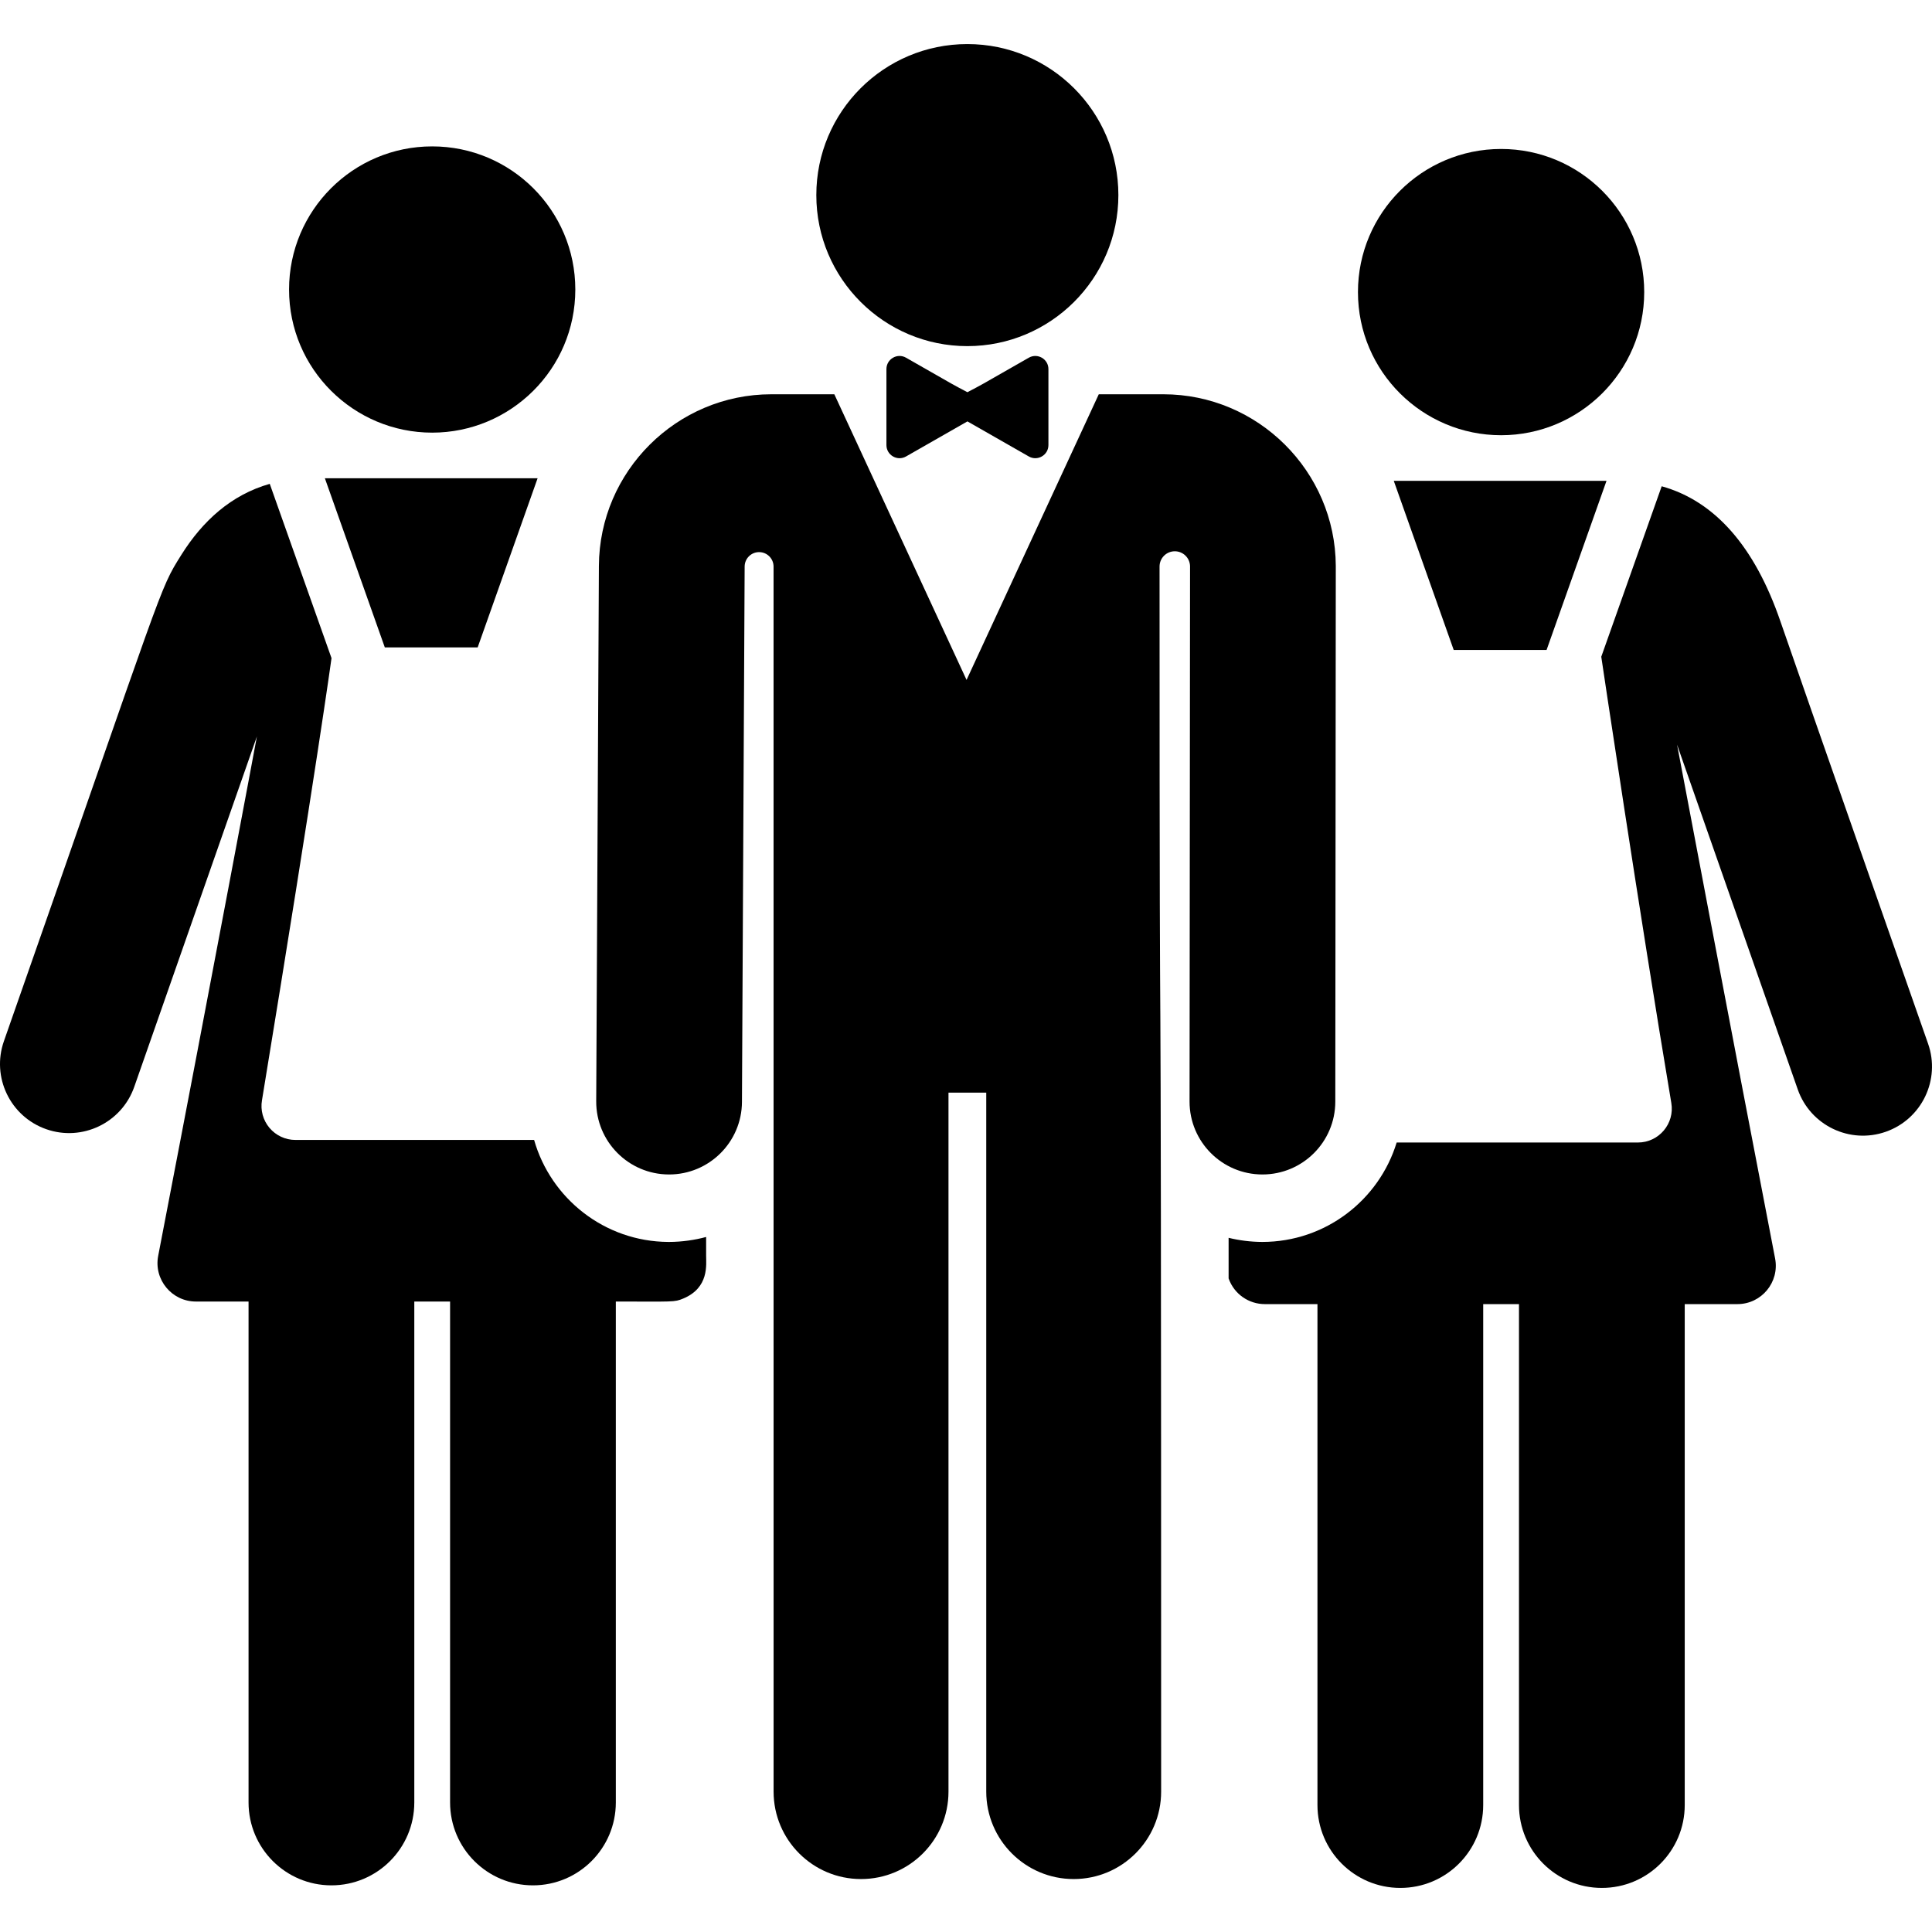
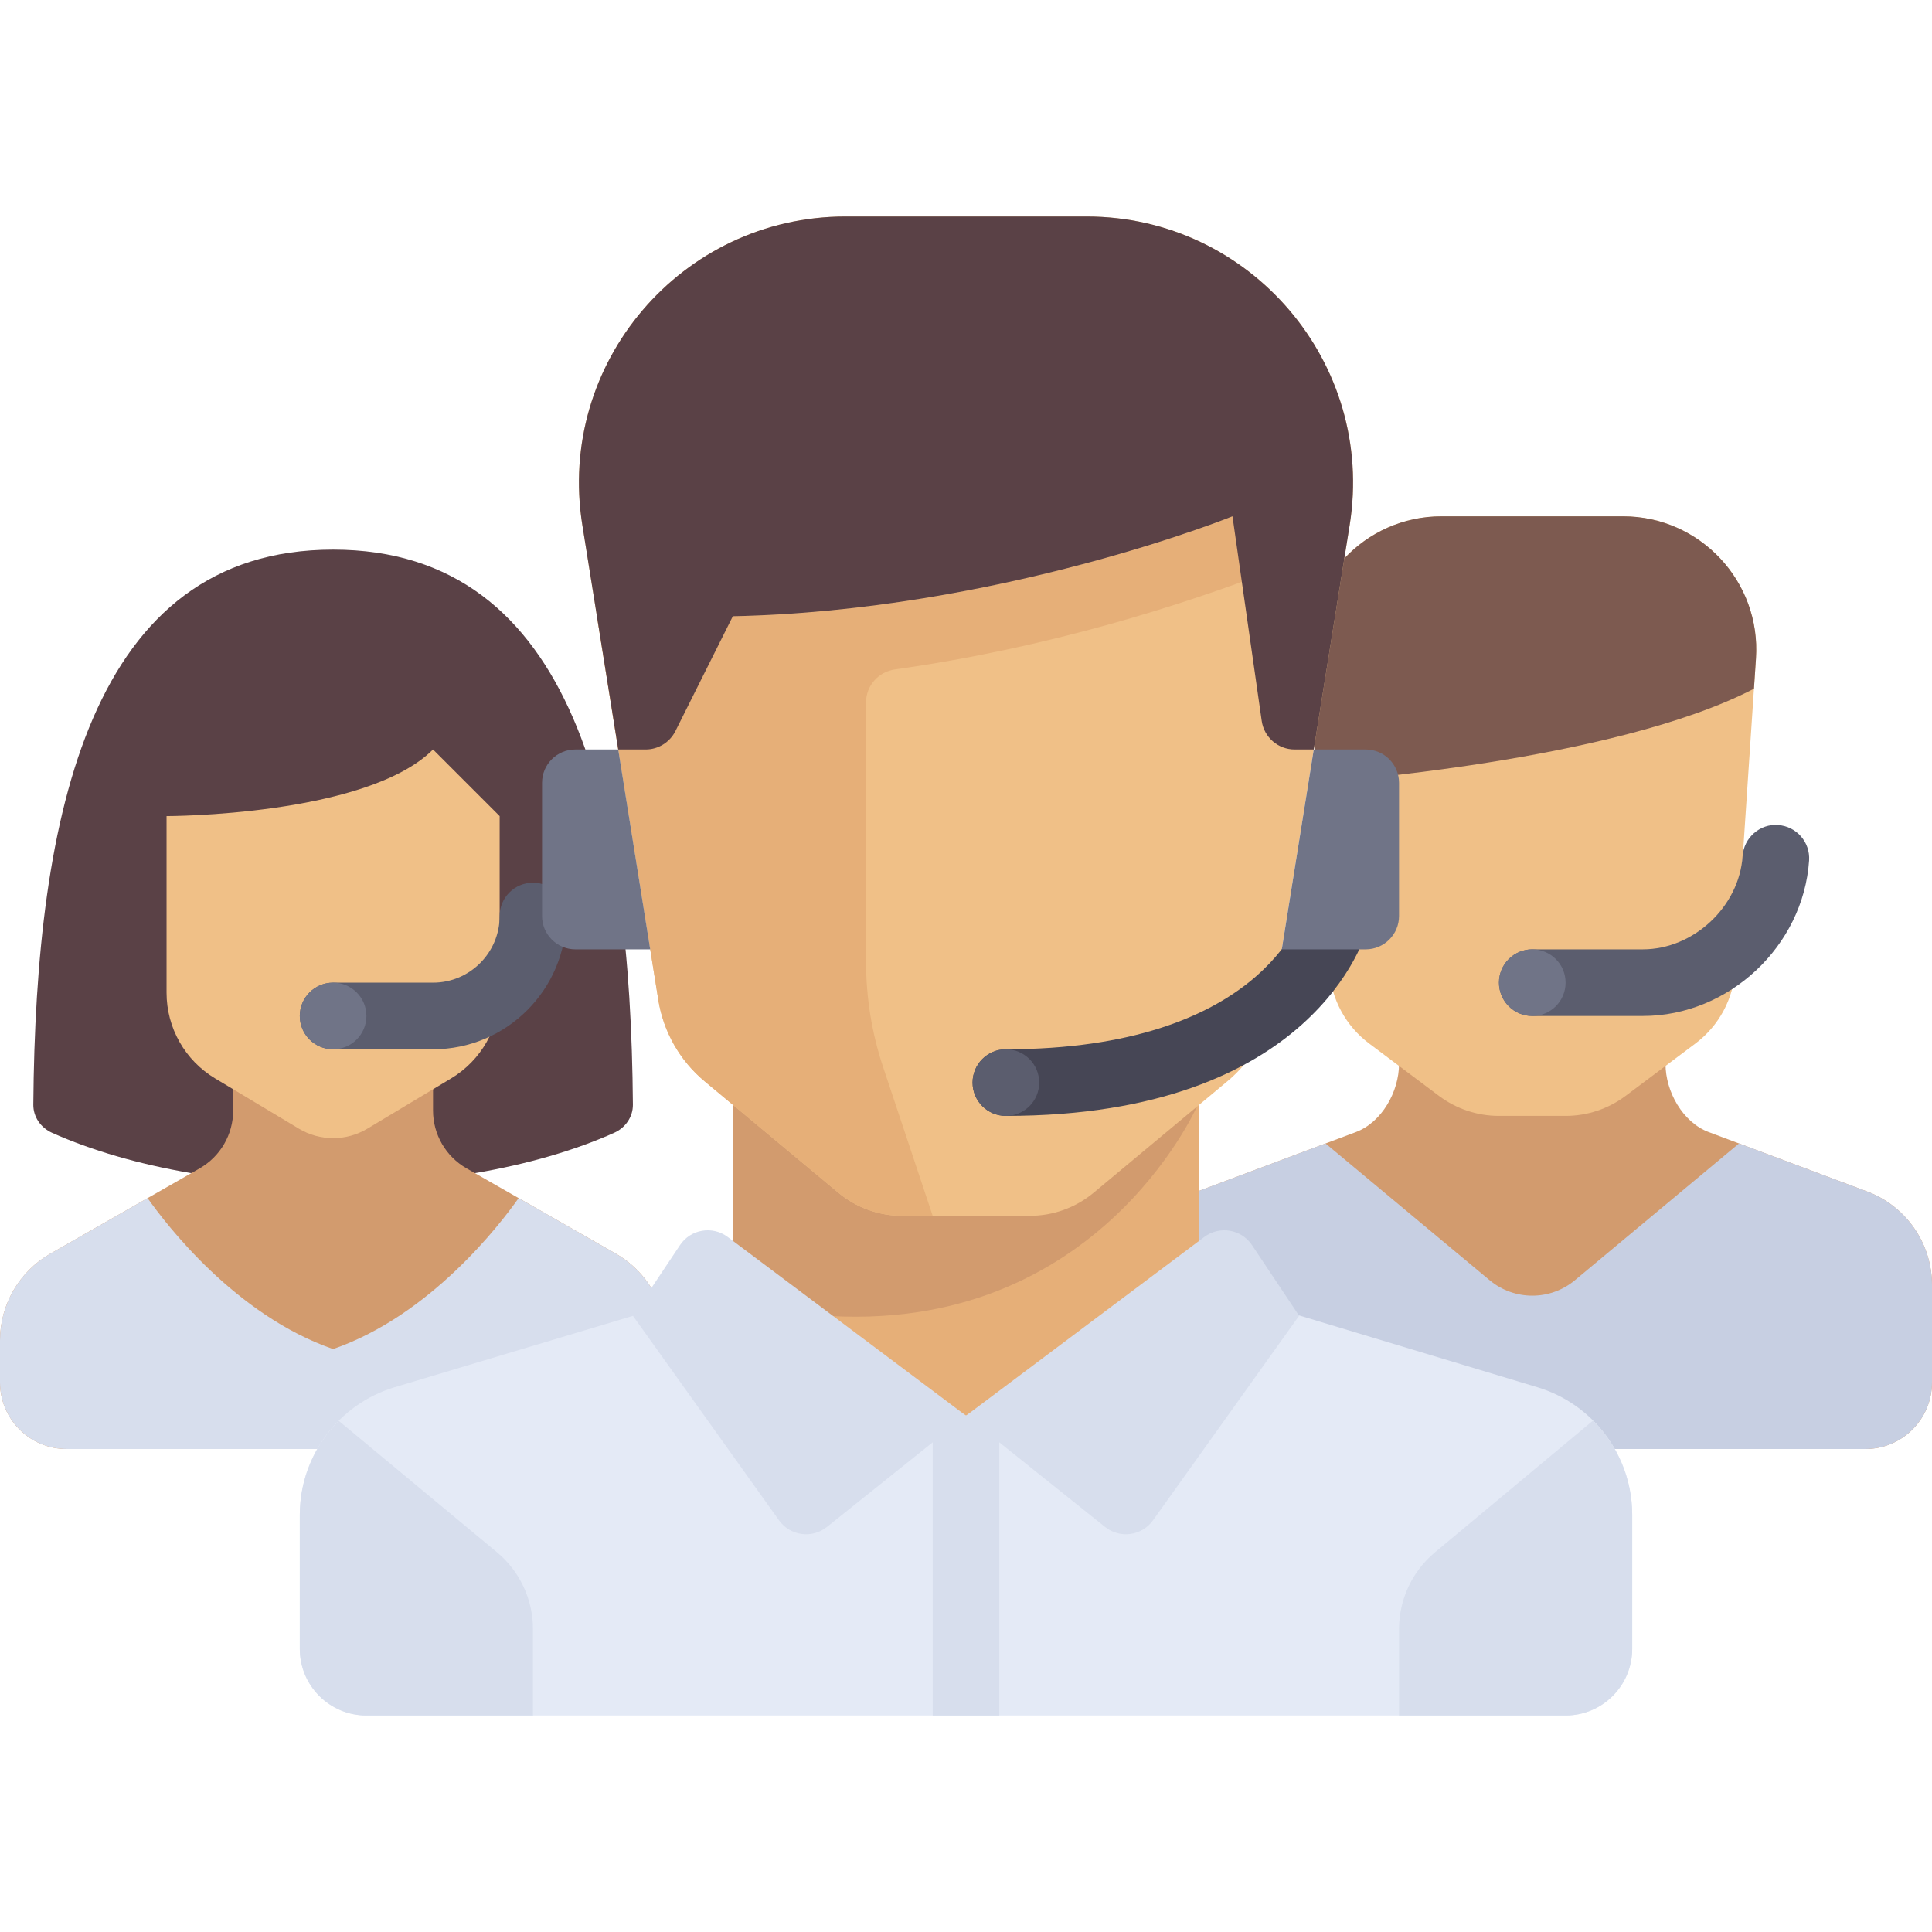
- <svg xmlns="http://www.w3.org/2000/svg" fill="#000000" height="800px" width="800px" version="1.1" id="Layer_1" viewBox="0 0 511.999 511.999" xml:space="preserve">
+ <svg xmlns="http://www.w3.org/2000/svg" version="1.1" id="Layer_1" x="0px" y="0px" viewBox="0 0 512 512" style="enable-background:new 0 0 512 512;" xml:space="preserve">
+   <path style="fill:#5A4146;" d="M88.276,145.655c-64.249,0-78.854,69.988-79.448,147.096c-0.024,3.209,1.942,6.098,4.956,7.448  c10.321,4.623,22.833,8.292,36.796,10.676l75.176,0.038c14.05-2.383,26.639-6.067,37.013-10.713c3.014-1.351,4.98-4.239,4.956-7.448  C167.129,215.644,152.525,145.655,88.276,145.655z" />
+   <path style="fill:#D29B6E;" d="M176.552,366.345v-11.114c0-9.504-5.092-18.279-13.344-22.994l-39.554-22.602  c-5.501-3.144-8.896-8.993-8.896-15.329v-16.237H61.793v16.237c0,6.336-3.395,12.185-8.896,15.329l-39.553,22.602  C5.092,336.952,0,345.727,0,355.231v11.114C0,376.096,7.904,384,17.655,384h141.241C168.648,384,176.552,376.096,176.552,366.345z" />
+   <path style="fill:#F0C087;" d="M132.414,216.276v46.798c0,9.302-4.881,17.922-12.857,22.709l-22.197,13.319  c-5.591,3.354-12.576,3.354-18.167,0l-22.197-13.319c-7.977-4.786-12.857-13.406-12.857-22.709v-46.798c0,0,52.966,0,70.621-17.655  L132.414,216.276z" />
+   <path style="fill:#D7DEED;" d="M163.209,332.237l-25.77-14.726c-4.868,6.908-23.315,31.06-49.163,40.006  c-25.848-8.946-44.295-33.098-49.163-40.006l-25.769,14.726C5.092,336.952,0,345.727,0,355.231v11.114  C0,376.096,7.904,384,17.655,384h141.241c9.751,0,17.655-7.904,17.655-17.655v-11.114  C176.552,345.727,171.459,336.952,163.209,332.237z" />
+   <path style="fill:#5B5D6E;" d="M114.759,278.069H88.276c-4.879,0-8.828-3.953-8.828-8.828c0-4.875,3.948-8.828,8.828-8.828h26.483  c9.732,0,17.655-7.918,17.655-17.655c0-4.875,3.948-8.828,8.828-8.828s8.828,3.953,8.828,8.828  C150.069,262.229,134.232,278.069,114.759,278.069z" />
+   <circle style="fill:#707487;" cx="88.276" cy="269.241" r="8.828" />
+   <path style="fill:#D29B6E;" d="M494.816,315.763l-41.981-15.743c-6.891-2.584-11.456-10.73-11.456-18.089h-70.621  c0,7.359-4.565,15.505-11.456,18.089l-41.981,15.743c-10.336,3.876-17.184,13.758-17.184,24.797v25.785  c0,9.751,7.904,17.655,17.655,17.655h176.552c9.751,0,17.655-7.904,17.655-17.655v-25.785  C512,329.521,505.152,319.639,494.816,315.763z" />
+   <path style="fill:#C7CFE2;" d="M494.816,315.763l-33.955-12.733l-43.489,36.241c-6.548,5.457-16.059,5.457-22.605,0l-43.489-36.241  l-33.955,12.733c-10.336,3.876-17.184,13.758-17.184,24.797v25.785c0,9.751,7.904,17.655,17.655,17.655h176.552  c9.751,0,17.655-7.904,17.655-17.655v-25.785C512,329.521,505.152,319.639,494.816,315.763z" />
+   <path style="fill:#F0C087;" d="M465.352,174.487l-5.508,82.624c-0.513,7.701-4.361,14.794-10.535,19.425l-18.522,13.891  c-4.584,3.438-10.159,5.297-15.89,5.297h-17.655c-5.73,0-11.306-1.858-15.89-5.297l-18.522-13.892  c-6.174-4.63-10.022-11.724-10.535-19.425l-5.508-82.624c-1.358-20.38,14.807-37.659,35.232-37.659h48.1  C450.545,136.828,466.71,154.106,465.352,174.487z" />
+   <path style="fill:#5B5D6E;" d="M435.388,269.241h-29.319c-4.879,0-8.828-3.953-8.828-8.828s3.948-8.828,8.828-8.828h29.319  c13.431,0,25.535-11.319,26.422-24.719c0.319-4.862,4.638-8.621,9.397-8.22c4.862,0.323,8.543,4.526,8.224,9.393  C477.913,250.759,458.164,269.241,435.388,269.241z" />
+   <path style="fill:#7D5A50;" d="M430.119,136.828h-48.1c-20.426,0-36.591,17.279-35.232,37.658l2.196,32.941  c3.036-0.209,78.753-5.652,115.833-24.909l0.535-8.032C466.71,154.106,450.546,136.828,430.119,136.828z" />
+   <circle style="fill:#707487;" cx="406.069" cy="260.414" r="8.828" />
+   <path style="fill:#E4EAF6;" d="M407.388,367.623l-64.643-19.485H169.672l-65.059,19.485c-14.935,4.481-25.164,18.228-25.164,33.822  v35.521c0,9.75,7.905,17.655,17.655,17.655h317.793c9.75,0,17.655-7.905,17.655-17.655v-35.521  C432.552,385.85,422.323,372.104,407.388,367.623z" />
+   <rect x="247.172" y="375.172" style="fill:#D7DEED;" width="17.655" height="79.448" />
+   <polygon style="fill:#E6AF78;" points="317.793,286.898 317.793,336.185 256,375.172 194.207,336.185 194.207,286.898 " />
+   <path style="fill:#D29B6E;" d="M194.207,286.898v49.288l19.052,12.021c76.623,8.262,104.166-55.425,104.166-55.425l0.067-5.884  H194.207z" />
  <g>
-     <g>
-       <path d="M86.095,126.744c1.179,3.326,14.031,39.593,15.885,44.825c9.579,0,16.038,0,24.606,0    c5.495-15.507,10.391-29.321,15.885-44.825C119.553,126.744,108.024,126.744,86.095,126.744z" />
-     </g>
+     <path style="fill:#D7DEED;" d="M256,375.172l-63.156-47.367c-4.054-3.041-9.831-2.051-12.641,2.165l-12.479,18.719l38.72,54.207   c2.944,4.121,8.744,4.926,12.697,1.762L256,375.172z" />
+     <path style="fill:#D7DEED;" d="M256,375.172l63.156-47.367c4.054-3.041,9.831-2.051,12.641,2.165l12.479,18.719l-38.72,54.207   c-2.944,4.121-8.744,4.926-12.697,1.762L256,375.172z" />
  </g>
+   <path style="fill:#F0C087;" d="M289.848,316.068l35.43-29.525c6.558-5.464,10.913-13.119,12.262-21.547l20.135-125.839  c6.866-42.908-26.28-81.778-69.733-81.778H224.06c-43.454,0-76.599,38.87-69.734,81.778l20.135,125.839  c1.348,8.428,5.705,16.083,12.262,21.547l35.43,29.525c4.759,3.966,10.759,6.138,16.953,6.138h33.79  C279.09,322.207,285.089,320.035,289.848,316.068z" />
+   <path style="fill:#E6AF78;" d="M237.186,177.401c40.69-5.722,75.887-16.968,100.209-26.297c0.026,0.003-4.981-16.759-4.904-16.748  l-5.87,2.472c0,0-61.793,25.012-132.414,26.483H158.19l16.27,101.686c1.348,8.428,5.705,16.083,12.262,21.547l35.431,29.525  c4.759,3.966,10.758,6.137,16.952,6.137h8.067l-13.126-39.375c-3-9.001-4.53-18.428-4.53-27.915V186.1  C229.517,181.69,232.819,178.015,237.186,177.401z" />
  <g>
-     <g>
-       <path d="M187.13,332.728v-4.921c-2.929,0.802-6.433,1.318-9.815,1.318h-0.099h-0.046h-0.046    c-16.918-0.086-31.167-11.518-35.581-27.03c-19.33,0-47.887,0-63.27,0c-2.646,0-5.159-1.177-6.863-3.202    c-1.705-2.024-2.432-4.696-1.983-7.305c14.439-87.958,18.428-117.176,18.428-117.176s-12.64-35.668-16.367-46.187    c-10.176,2.885-17.79,9.805-23.477,18.887c-6.003,9.584-3.923,6.007-46.935,128.694c-0.021,0.06-0.034,0.099-0.04,0.114    c-3.345,9.541,1.679,19.983,11.216,23.326c9.545,3.346,19.983-1.685,23.325-11.216c1.082-3.086,32.505-92.865,32.505-92.865    s-11.225,60.197-26.16,137.642c-1.22,6.3,3.639,12.112,9.982,12.112c3.936,0,8.678,0,13.965,0v132.755    c0,12.129,9.832,21.962,21.962,21.962s21.962-9.832,21.962-21.962V344.919c3.157,0,6.326,0,9.483,0v132.755    c0,12.129,9.832,21.962,21.962,21.962s21.962-9.832,21.962-21.962V344.919c15.395,0,15.448,0.218,17.884-0.801    C187.948,341.245,187.13,335.151,187.13,332.728z" />
-     </g>
+     <path style="fill:#D7DEED;" d="M131.712,411.37l-41.939-34.829c-6.44,6.466-10.325,15.325-10.325,24.904v35.521   c0,9.75,7.905,17.655,17.655,17.655h44.138v-22.906C141.241,423.854,137.75,416.401,131.712,411.37z" />
+     <path style="fill:#D7DEED;" d="M432.552,436.966v-35.521c0-9.611-3.907-18.503-10.386-24.973l-41.878,34.899   c-6.038,5.032-9.529,12.484-9.529,20.344v22.906h44.138C424.647,454.621,432.552,446.716,432.552,436.966z" />
  </g>
+   <path style="fill:#464655;" d="M266.569,295.724c-4.879,0-8.828-3.953-8.828-8.828s3.948-8.828,8.828-8.828  c67.293,0,78.354-35.224,78.793-36.724c1.345-4.638,6.189-7.38,10.854-6.078c4.655,1.298,7.423,6.047,6.182,10.716  C361.853,248.018,348.224,295.724,266.569,295.724z" />
+   <circle style="fill:#5B5D6E;" cx="266.571" cy="286.897" r="8.828" />
  <g>
-     <g>
-       <path d="M114.534,38.795c-20.948,0-37.93,16.982-37.93,37.93c0,21.086,17.144,37.93,37.93,37.93    c20.787,0,37.93-16.846,37.93-37.93C152.463,55.776,135.482,38.795,114.534,38.795z" />
-     </g>
+     <path style="fill:#707487;" d="M163.84,198.621h-11.363c-4.875,0-8.828,3.953-8.828,8.828v35.31c0,4.875,3.953,8.828,8.828,8.828   h19.839L163.84,198.621z" />
+     <path style="fill:#707487;" d="M361.931,198.621H348.16l-8.474,52.966h22.246c4.875,0,8.828-3.953,8.828-8.828v-35.31   C370.759,202.573,366.806,198.621,361.931,198.621z" />
  </g>
+   <path style="fill:#5A4146;" d="M194.207,163.31c70.621-1.471,132.414-26.483,132.414-26.483l7.745,54.214  c0.621,4.349,4.345,7.58,8.739,7.58h5.056l9.514-59.464c6.865-42.908-26.281-81.778-69.735-81.778H224.06  c-43.454,0-76.599,38.87-69.734,81.778l9.514,59.464h7.256c3.343,0,6.4-1.889,7.895-4.879L194.207,163.31z" />
  <g>
-     <g>
-       <path d="M510.964,276.603c-0.338-0.964-33.864-96.589-39.138-111.938c-6.833-19.885-17.391-31.874-31.463-35.8    c-9.83,27.74-16.01,45.177-16.01,45.177s10.059,67.703,18.558,118.228c0.948,5.516-3.306,10.507-8.846,10.507    c-15.553,0-44.595,0-63.936,0c-4.656,15.231-18.85,26.347-35.607,26.347c-3.068-0.003-6.226-0.421-8.929-1.092    c0,5.43,0,1.696,0,10.762c1.488,4.23,5.428,6.808,9.581,6.808c3.936,0,8.678,0,13.965,0v132.755    c0,12.128,9.832,21.962,21.962,21.962s21.962-9.832,21.962-21.962V345.602c3.157,0,6.326,0,9.483,0v132.755    c0,12.128,9.832,21.962,21.962,21.962c12.13,0,21.962-9.832,21.962-21.962V345.602c5.287,0,10.029,0,13.965,0    c6.387,0,11.199-5.825,9.982-12.112c-11.527-59.657-25.978-136.149-25.978-136.149s30.92,88.334,31.986,91.373    c3.349,9.549,13.8,14.557,23.326,11.215C509.287,296.585,514.308,286.141,510.964,276.603z" />
-     </g>
-   </g>
+ </g>
  <g>
-     <g>
-       <path d="M369.364,127.428c1.179,3.326,14.031,39.593,15.885,44.825c9.579,0,16.038,0,24.606,0    c5.495-15.507,10.391-29.321,15.885-44.825C404.28,127.428,390.892,127.428,369.364,127.428z" />
-     </g>
-   </g>
+ </g>
  <g>
-     <g>
-       <path d="M397.803,39.478c-20.948,0-37.93,16.982-37.93,37.93c0,21.088,17.146,37.931,37.93,37.931    c20.813,0,37.93-16.871,37.93-37.931C435.733,56.46,418.751,39.478,397.803,39.478z" />
-     </g>
-   </g>
+ </g>
  <g>
-     <g>
-       <path d="M308.298,104.487h-17.111l-35.04,75.701l-35.04-75.701h-16.691c-25.074,0-45.575,20.398-45.701,45.472l-0.713,141.878    c-0.053,10.666,8.549,19.354,19.215,19.409c0.033,0,0.067,0,0.099,0c10.62,0,19.256-8.583,19.31-19.215l0.713-141.879    c0-0.017,0-0.034,0-0.051c0.026-2.107,1.748-3.797,3.855-3.784c2.107,0.013,3.807,1.725,3.807,3.832l0.009,324.644    c0,12.798,10.375,23.174,23.174,23.174c12.799,0,23.175-10.376,23.175-23.174V289.558h10.006v185.235    c0,12.798,10.376,23.174,23.174,23.174c12.798,0,23.174-10.375,23.174-23.174c0-306.49-0.411-130.976-0.42-324.657    c0-2.212,1.779-4.014,3.992-4.042c2.212-0.027,4.038,1.731,4.09,3.944l-0.131,141.878c-0.01,10.666,8.628,19.32,19.294,19.33    c0.007,0,0.011,0,0.018,0c10.656,0,19.301-8.635,19.311-19.294l0.131-141.992C353.873,124.885,333.371,104.487,308.298,104.487z" />
-     </g>
-   </g>
+ </g>
  <g>
-     <g>
-       <path d="M256.357,11.68c-22.105,0-40.024,17.92-40.024,40.024c0,22.172,18.02,40.024,40.024,40.024    c21.994,0,40.024-17.843,40.024-40.024C296.381,29.599,278.461,11.68,256.357,11.68z" />
-     </g>
-   </g>
+ </g>
  <g>
-     <g>
-       <path d="M272.646,94.795c-14.807,8.459-11.564,6.648-16.269,9.145c-4.703-2.495-1.46-0.684-16.269-9.145    c-2.314-1.322-5.196,0.354-5.196,3.016c0,8.852,0,7.249,0,20.141c0,2.664,2.885,4.337,5.196,3.016l16.269-9.295l16.269,9.295    c2.314,1.322,5.196-0.354,5.196-3.016c0-12.578,0-11.89,0-20.141C277.842,95.145,274.956,93.475,272.646,94.795z" />
-     </g>
-   </g>
+ </g>
+   <g>
+ </g>
+   <g>
+ </g>
+   <g>
+ </g>
+   <g>
+ </g>
+   <g>
+ </g>
+   <g>
+ </g>
+   <g>
+ </g>
+   <g>
+ </g>
+   <g>
+ </g>
</svg>
